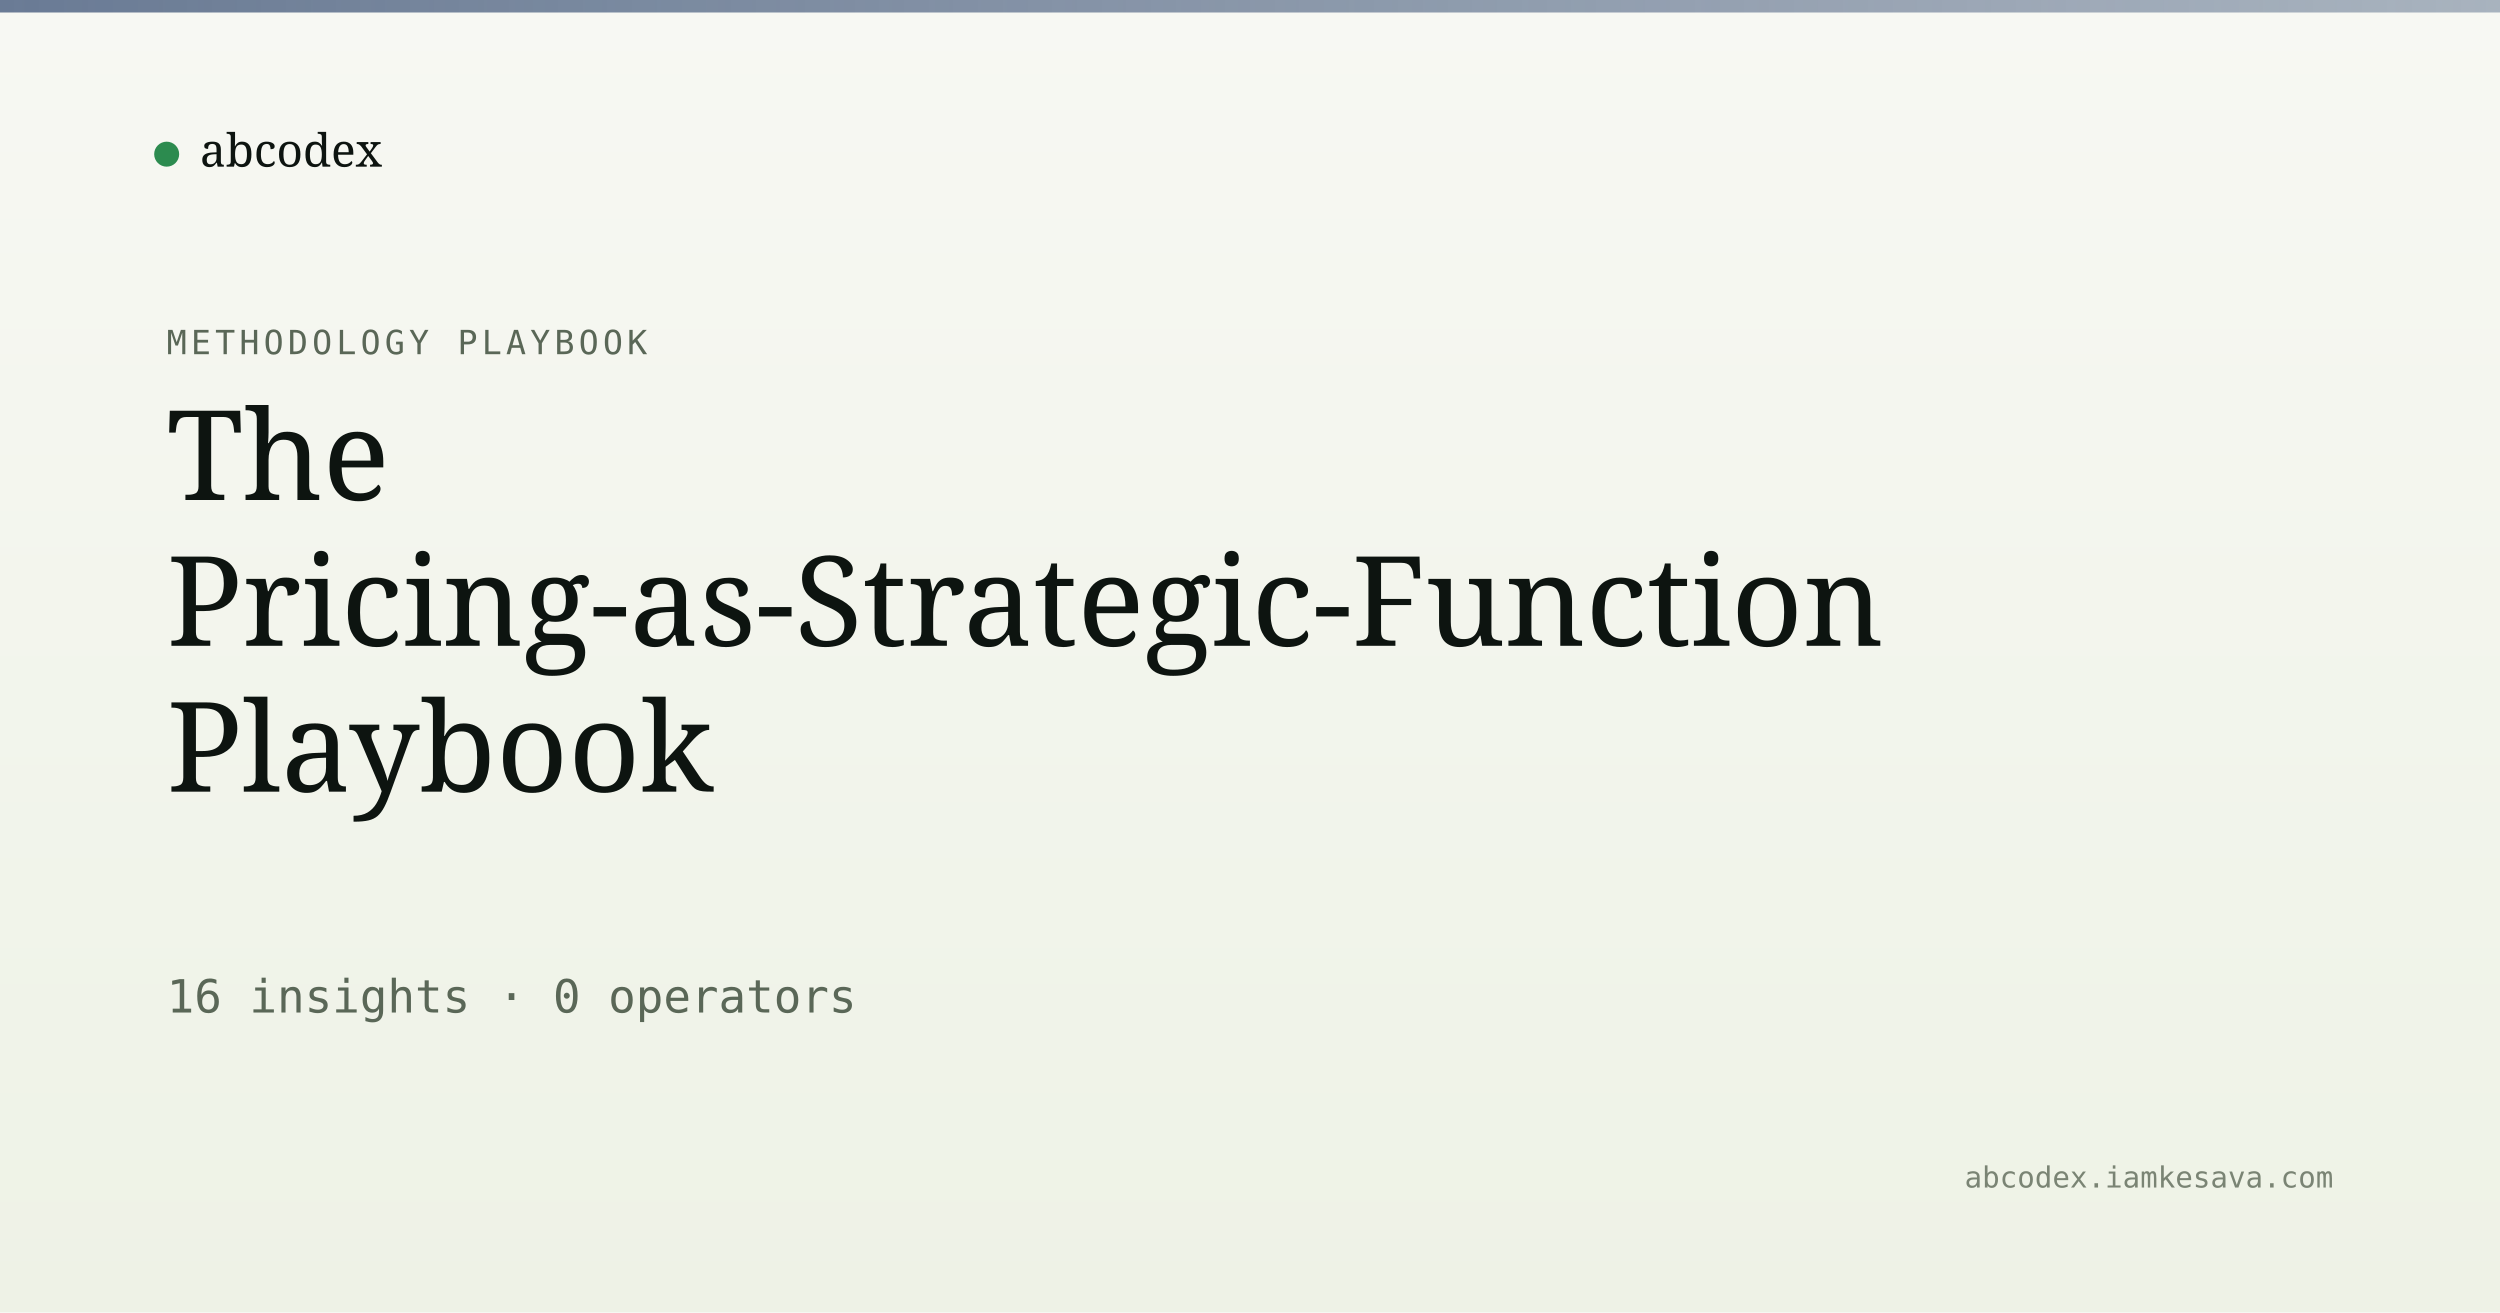
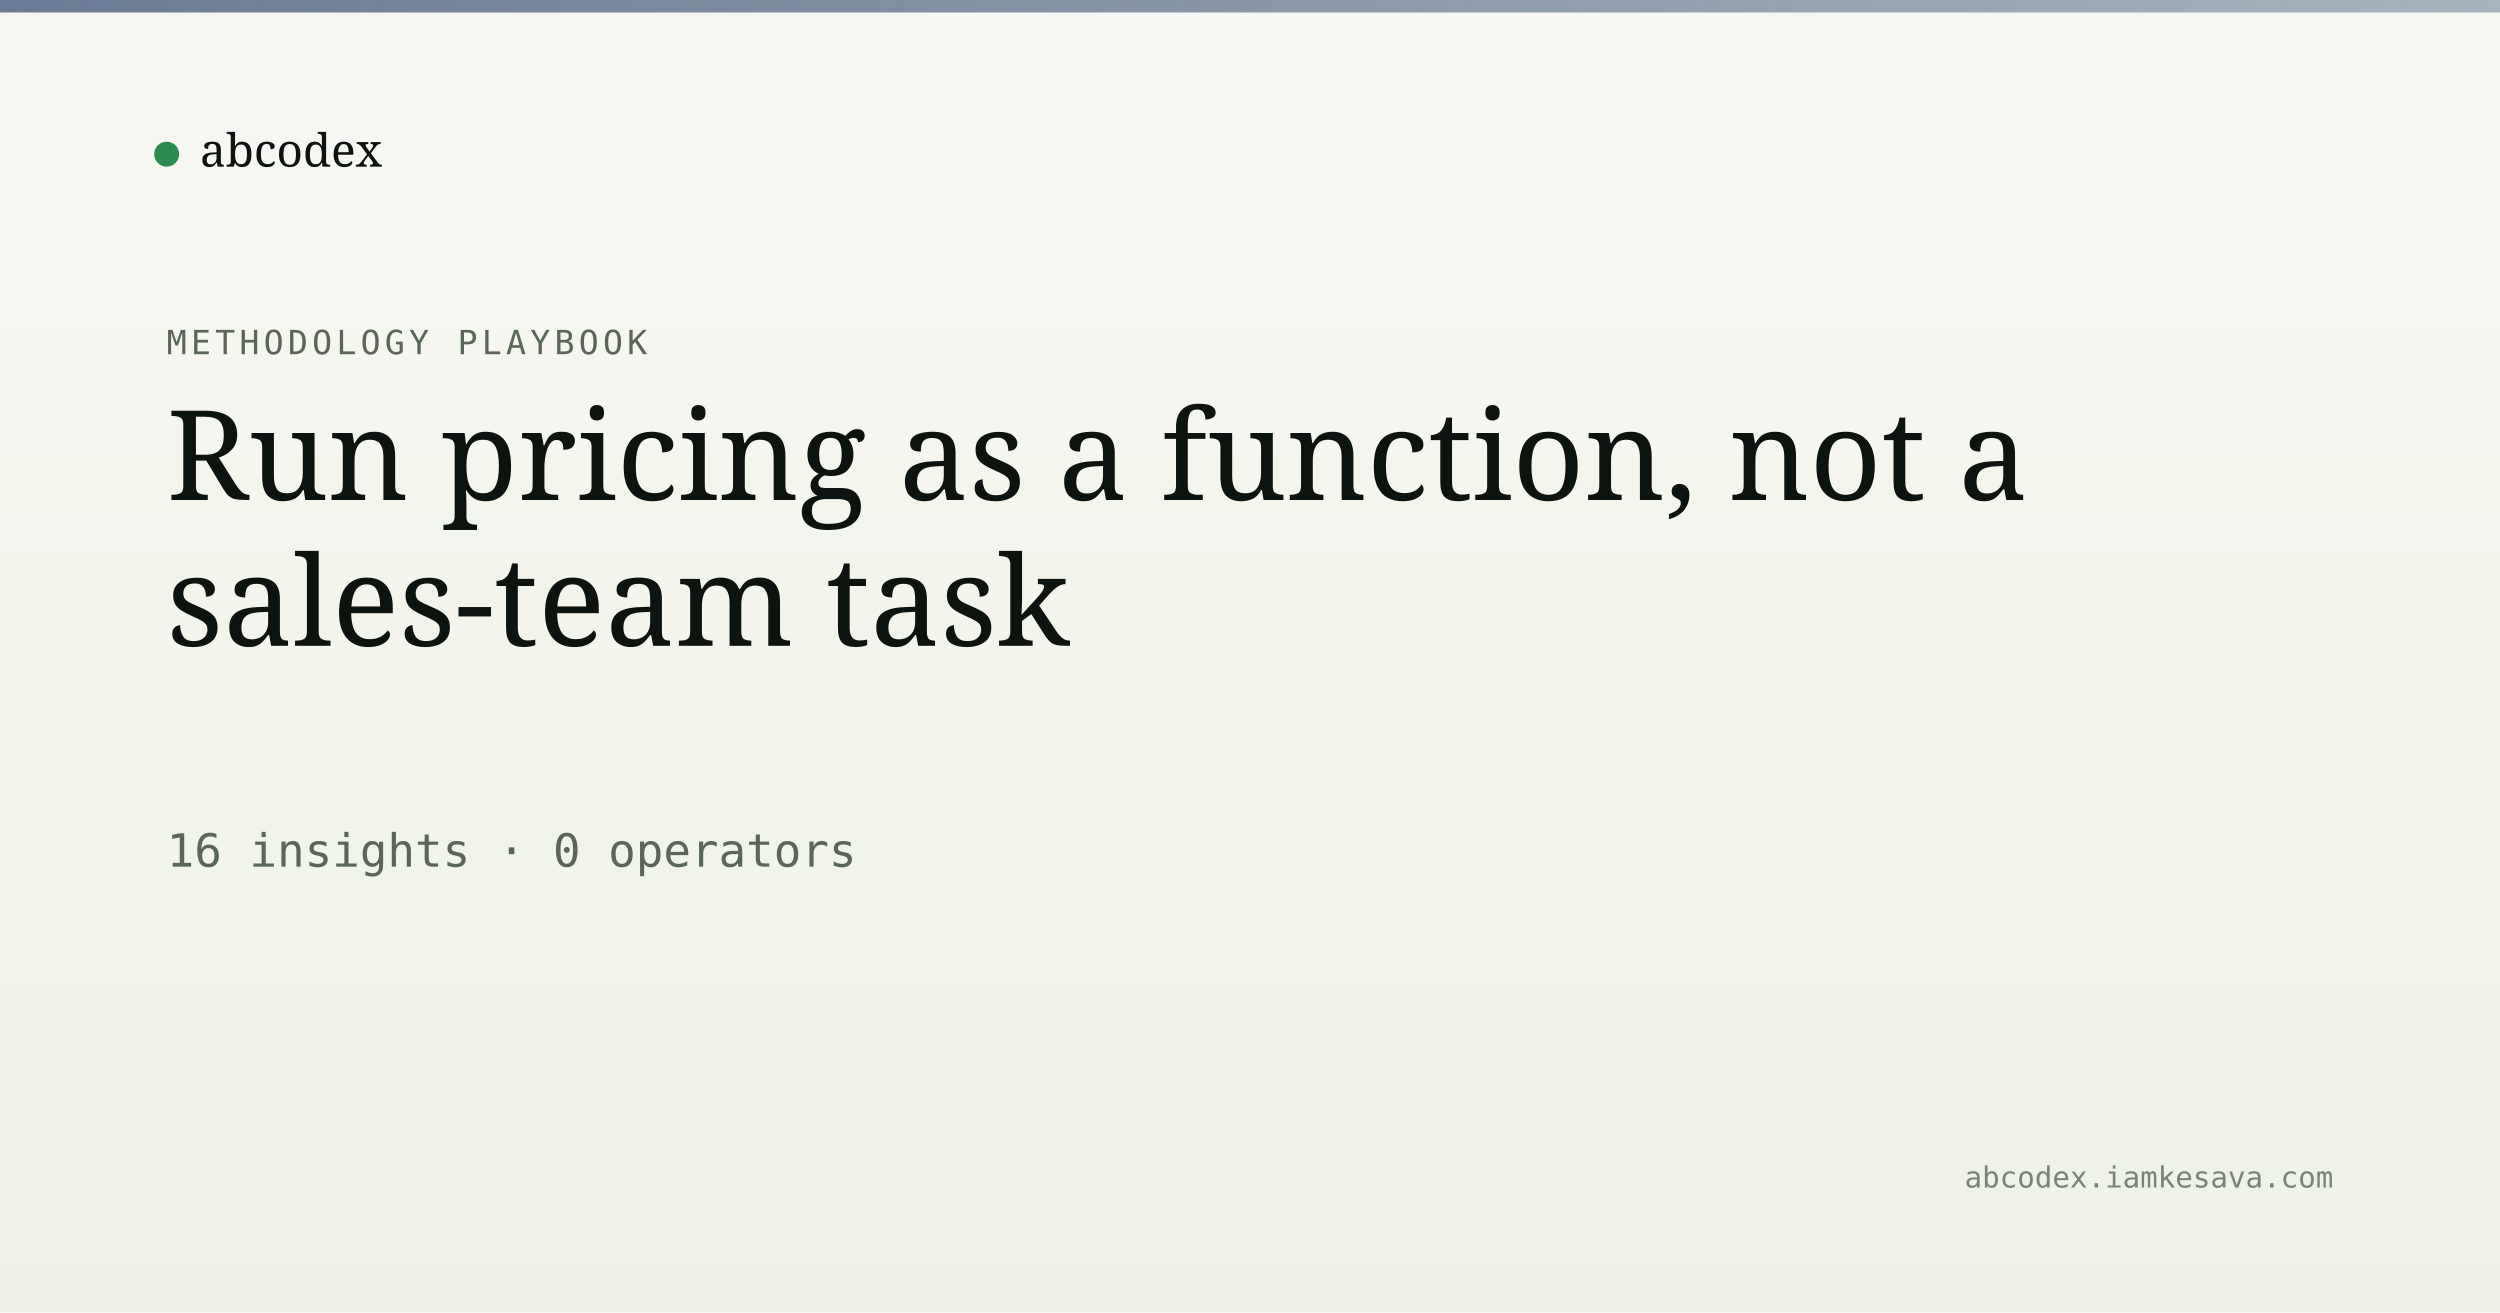
<svg xmlns="http://www.w3.org/2000/svg" viewBox="0 0 1200 630" width="1200" height="630">
  <defs>
    <linearGradient id="bg" x1="0" y1="0" x2="0" y2="1">
      <stop offset="0" stop-color="#f7f8f3" />
      <stop offset="1" stop-color="#eef2e6" />
    </linearGradient>
    <linearGradient id="band" x1="0" y1="0" x2="1" y2="0">
      <stop offset="0" stop-color="#5a6d8a" stop-opacity="0.9" />
      <stop offset="1" stop-color="#5a6d8a" stop-opacity="0.5" />
    </linearGradient>
  </defs>
  <rect width="1200" height="630" fill="url(#bg)" />
  <rect x="0" y="0" width="1200" height="6" fill="url(#band)" />
  <g transform="translate(80, 60)">
    <circle cx="0" cy="14" r="6" fill="#2c8b4f" />
    <text x="16" y="20" font-family="Newsreader, serif" font-size="22" fill="#0d1410">abcodex</text>
  </g>
  <text x="80" y="170" font-family="JetBrains Mono, monospace" font-size="16" fill="#5a6757" letter-spacing="2">METHODOLOGY PLAYBOOK</text>
-   <text x="80" y="240" font-family="Newsreader, serif" font-size="60" font-weight="500" fill="#0d1410">The</text>
-   <text x="80" y="310" font-family="Newsreader, serif" font-size="60" font-weight="500" fill="#0d1410">Pricing-as-Strategic-Function</text>
-   <text x="80" y="380" font-family="Newsreader, serif" font-size="60" font-weight="500" fill="#0d1410">Playbook</text>
-   <text x="80" y="486" font-family="JetBrains Mono, monospace" font-size="22" fill="#5a6757">16 insights · 0 operators</text>
+   <text x="80" y="240" font-family="Newsreader, serif" font-size="60" font-weight="500" fill="#0d1410">Run pricing as a function, not a</text>
+   <text x="80" y="310" font-family="Newsreader, serif" font-size="60" font-weight="500" fill="#0d1410">sales-team task</text>
+   <text x="80" y="416" font-family="JetBrains Mono, monospace" font-size="22" fill="#5a6757">16 insights · 0 operators</text>
  <text x="1120" y="570" text-anchor="end" font-family="JetBrains Mono, monospace" font-size="14" fill="#7a8474">abcodex.iamkesava.com</text>
</svg>
